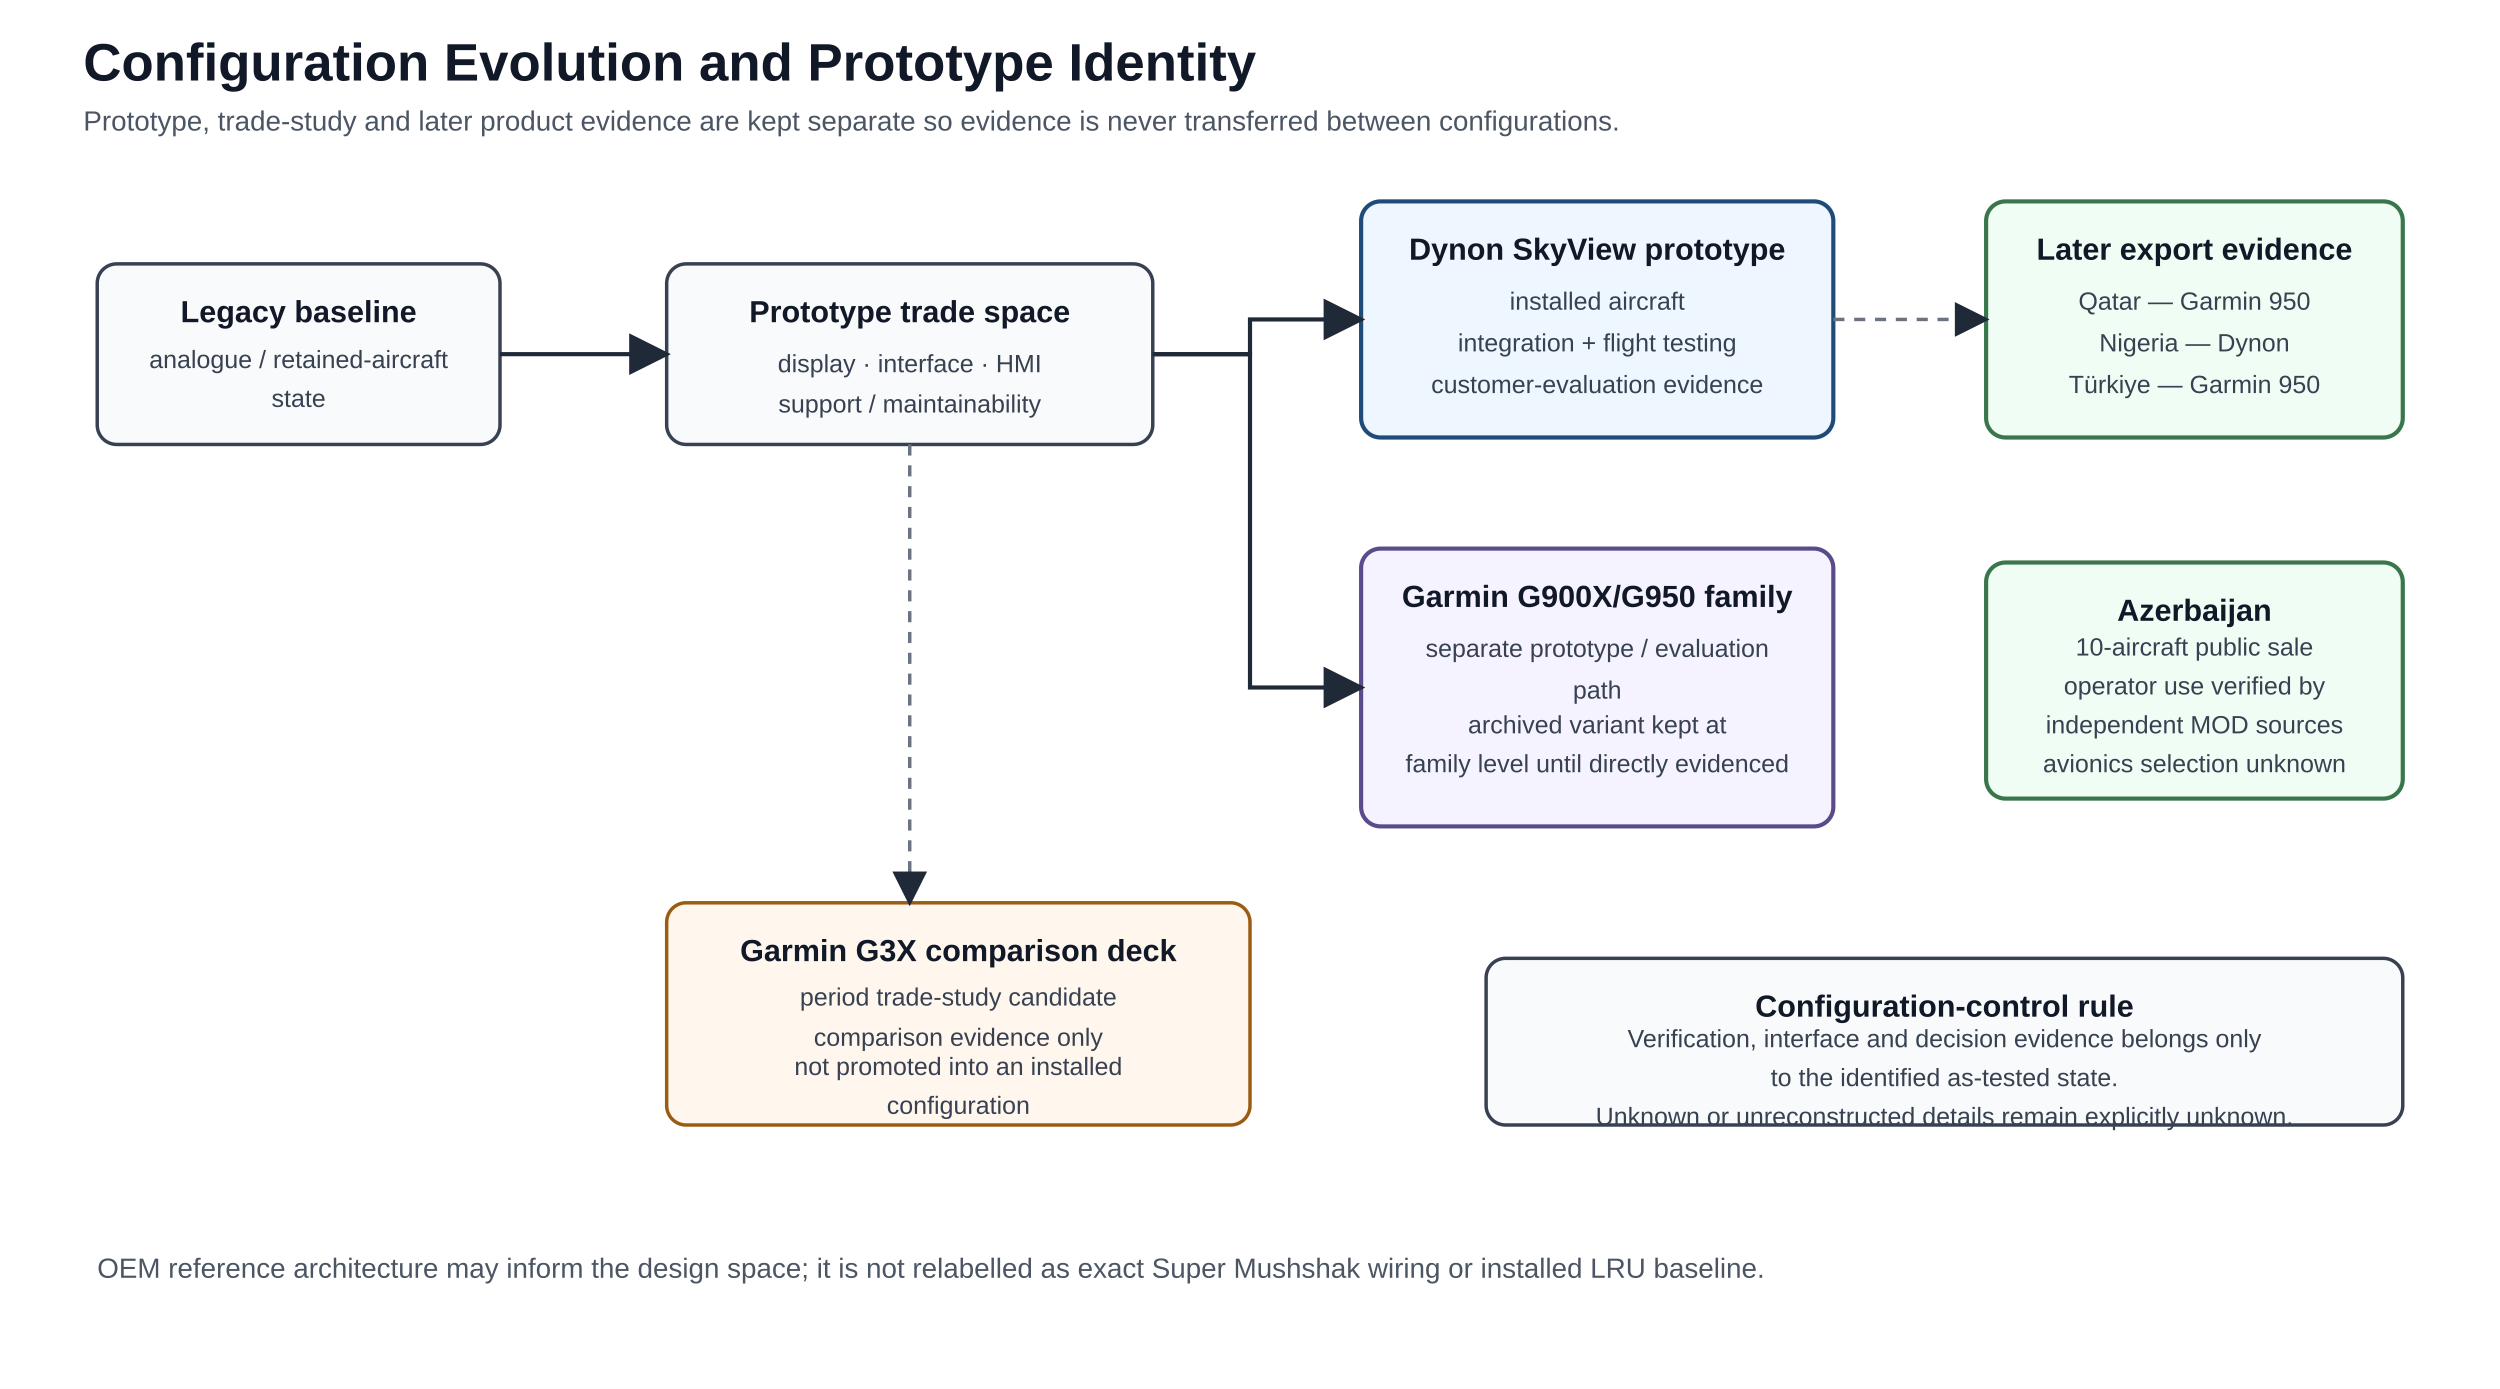
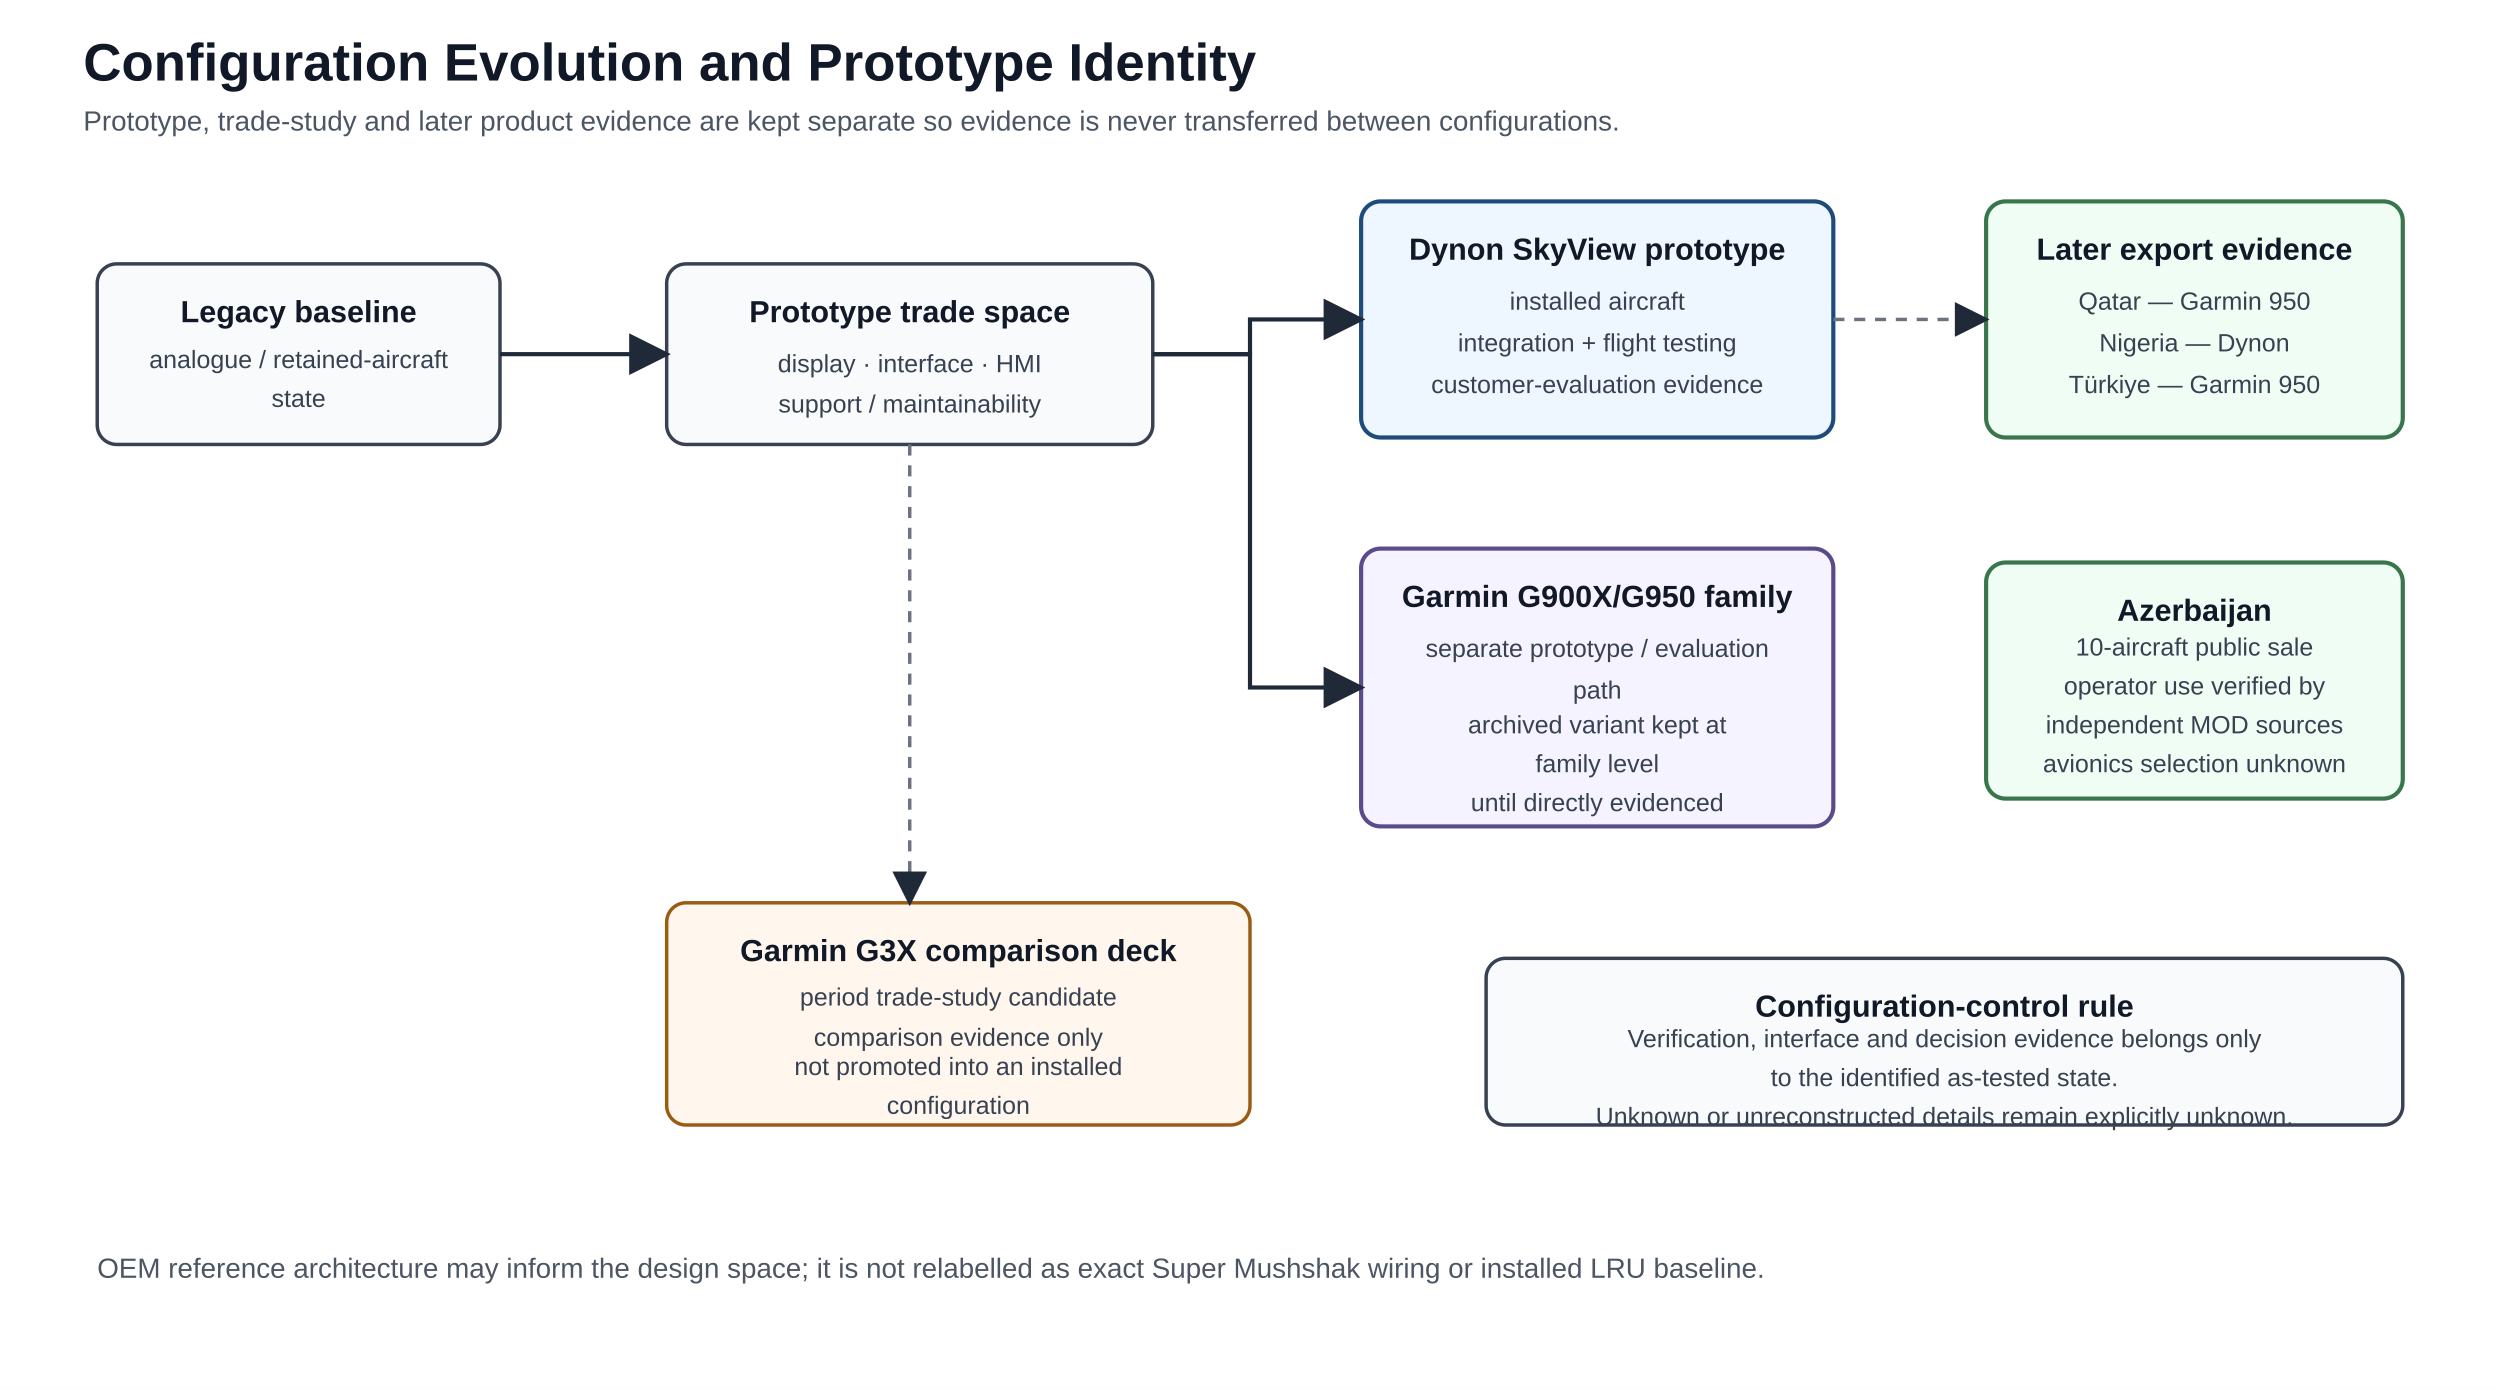
<svg xmlns="http://www.w3.org/2000/svg" width="1800" height="1000" viewBox="0 0 1800 1000">
  <defs>
    <marker id="arrow" markerWidth="10" markerHeight="10" refX="9" refY="5" orient="auto">
      <path d="M0,0 L10,5 L0,10 z" fill="#1f2937" />
    </marker>
    <style>
.ti{font:700 38px Arial,sans-serif;fill:#111827}.su{font:20px Arial,sans-serif;fill:#4b5563}.h{font:700 22px Arial,sans-serif;fill:#111827}.t{font:18px Arial,sans-serif;fill:#374151}
.b{fill:#f9fafb;stroke:#374151;stroke-width:2.5}.blue{fill:#eef6ff;stroke:#1f4b7a;stroke-width:3}.violet{fill:#f5f3ff;stroke:#5b4b8a;stroke-width:3}.green{fill:#f0fdf4;stroke:#39764b;stroke-width:3}.amber{fill:#fff7ed;stroke:#9a5b13;stroke-width:2.5}
.line{stroke:#1f2937;stroke-width:3;fill:none;marker-end:url(#arrow)}.dash{stroke:#6b7280;stroke-width:2.5;fill:none;stroke-dasharray:8 7;marker-end:url(#arrow)}
</style>
  </defs>
  <rect width="1800" height="1000" fill="white" />
  <text x="60" y="58" class="ti">Configuration Evolution and Prototype Identity</text>
  <text x="60" y="94" class="su">Prototype, trade-study and later product evidence are kept separate so evidence is never transferred between configurations.</text>
  <rect x="70" y="190" width="290" height="130" rx="14" class="b" />
  <text x="215" y="232" text-anchor="middle" class="h">Legacy baseline</text>
  <text x="215" y="265" text-anchor="middle" class="t">analogue / retained-aircraft</text>
  <text x="215" y="293" text-anchor="middle" class="t">state</text>
  <rect x="480" y="190" width="350" height="130" rx="14" class="b" />
  <text x="655" y="232" text-anchor="middle" class="h">Prototype trade space</text>
  <text x="655" y="268" text-anchor="middle" class="t">display · interface · HMI</text>
  <text x="655" y="297" text-anchor="middle" class="t">support / maintainability</text>
  <path d="M360 255 H480" class="line" />
  <rect x="980" y="145" width="340" height="170" rx="14" class="blue" />
  <text x="1150" y="187" text-anchor="middle" class="h">Dynon SkyView prototype</text>
  <text x="1150" y="223" text-anchor="middle" class="t">installed aircraft</text>
  <text x="1150" y="253" text-anchor="middle" class="t">integration + flight testing</text>
  <text x="1150" y="283" text-anchor="middle" class="t">customer-evaluation evidence</text>
  <rect x="980" y="395" width="340" height="200" rx="14" class="violet" />
  <text x="1150" y="437" text-anchor="middle" class="h">Garmin G900X/G950 family</text>
  <text x="1150" y="473" text-anchor="middle" class="t">separate prototype / evaluation</text>
  <text x="1150" y="503" text-anchor="middle" class="t">path</text>
  <text x="1150" y="528" text-anchor="middle" class="t">archived variant kept at</text>
-   <text x="1150" y="556" text-anchor="middle" class="t">family level until directly evidenced</text>
+   <text x="1150" y="556" text-anchor="middle" class="t">family level</text>
+   <text x="1150" y="584" text-anchor="middle" class="t">until directly evidenced</text>
  <path d="M830 255 H900 V230 H980" class="line" />
  <path d="M830 255 H900 V495 H980" class="line" />
  <rect x="480" y="650" width="420" height="160" rx="14" class="amber" />
  <text x="690" y="692" text-anchor="middle" class="h">Garmin G3X comparison deck</text>
  <text x="690" y="724" text-anchor="middle" class="t">period trade-study candidate</text>
  <text x="690" y="753" text-anchor="middle" class="t">comparison evidence only</text>
  <text x="690" y="774" text-anchor="middle" class="t">not promoted into an installed</text>
  <text x="690" y="802" text-anchor="middle" class="t">configuration</text>
  <path d="M655 320 V650" class="dash" />
  <rect x="1430" y="145" width="300" height="170" rx="14" class="green" />
  <text x="1580" y="187" text-anchor="middle" class="h">Later export evidence</text>
  <text x="1580" y="223" text-anchor="middle" class="t">Qatar — Garmin 950</text>
  <text x="1580" y="253" text-anchor="middle" class="t">Nigeria — Dynon</text>
  <text x="1580" y="283" text-anchor="middle" class="t">Türkiye — Garmin 950</text>
  <path d="M1320 230 H1430" class="dash" />
  <rect x="1430" y="405" width="300" height="170" rx="14" class="green" />
  <text x="1580" y="447" text-anchor="middle" class="h">Azerbaijan</text>
  <text x="1580" y="472" text-anchor="middle" class="t">10-aircraft public sale</text>
  <text x="1580" y="500" text-anchor="middle" class="t">operator use verified by</text>
  <text x="1580" y="528" text-anchor="middle" class="t">independent MOD sources</text>
  <text x="1580" y="556" text-anchor="middle" class="t">avionics selection unknown</text>
  <rect x="1070" y="690" width="660" height="120" rx="14" class="b" />
  <text x="1400" y="732" text-anchor="middle" class="h">Configuration-control rule</text>
  <text x="1400" y="754" text-anchor="middle" class="t">Verification, interface and decision evidence belongs only</text>
  <text x="1400" y="782" text-anchor="middle" class="t">to the identified as-tested state.</text>
  <text x="1400" y="810" text-anchor="middle" class="t">Unknown or unreconstructed details remain explicitly unknown.</text>
  <text x="70" y="920" class="su">OEM reference architecture may inform the design space; it is not relabelled as exact Super Mushshak wiring or installed LRU baseline.</text>
</svg>
